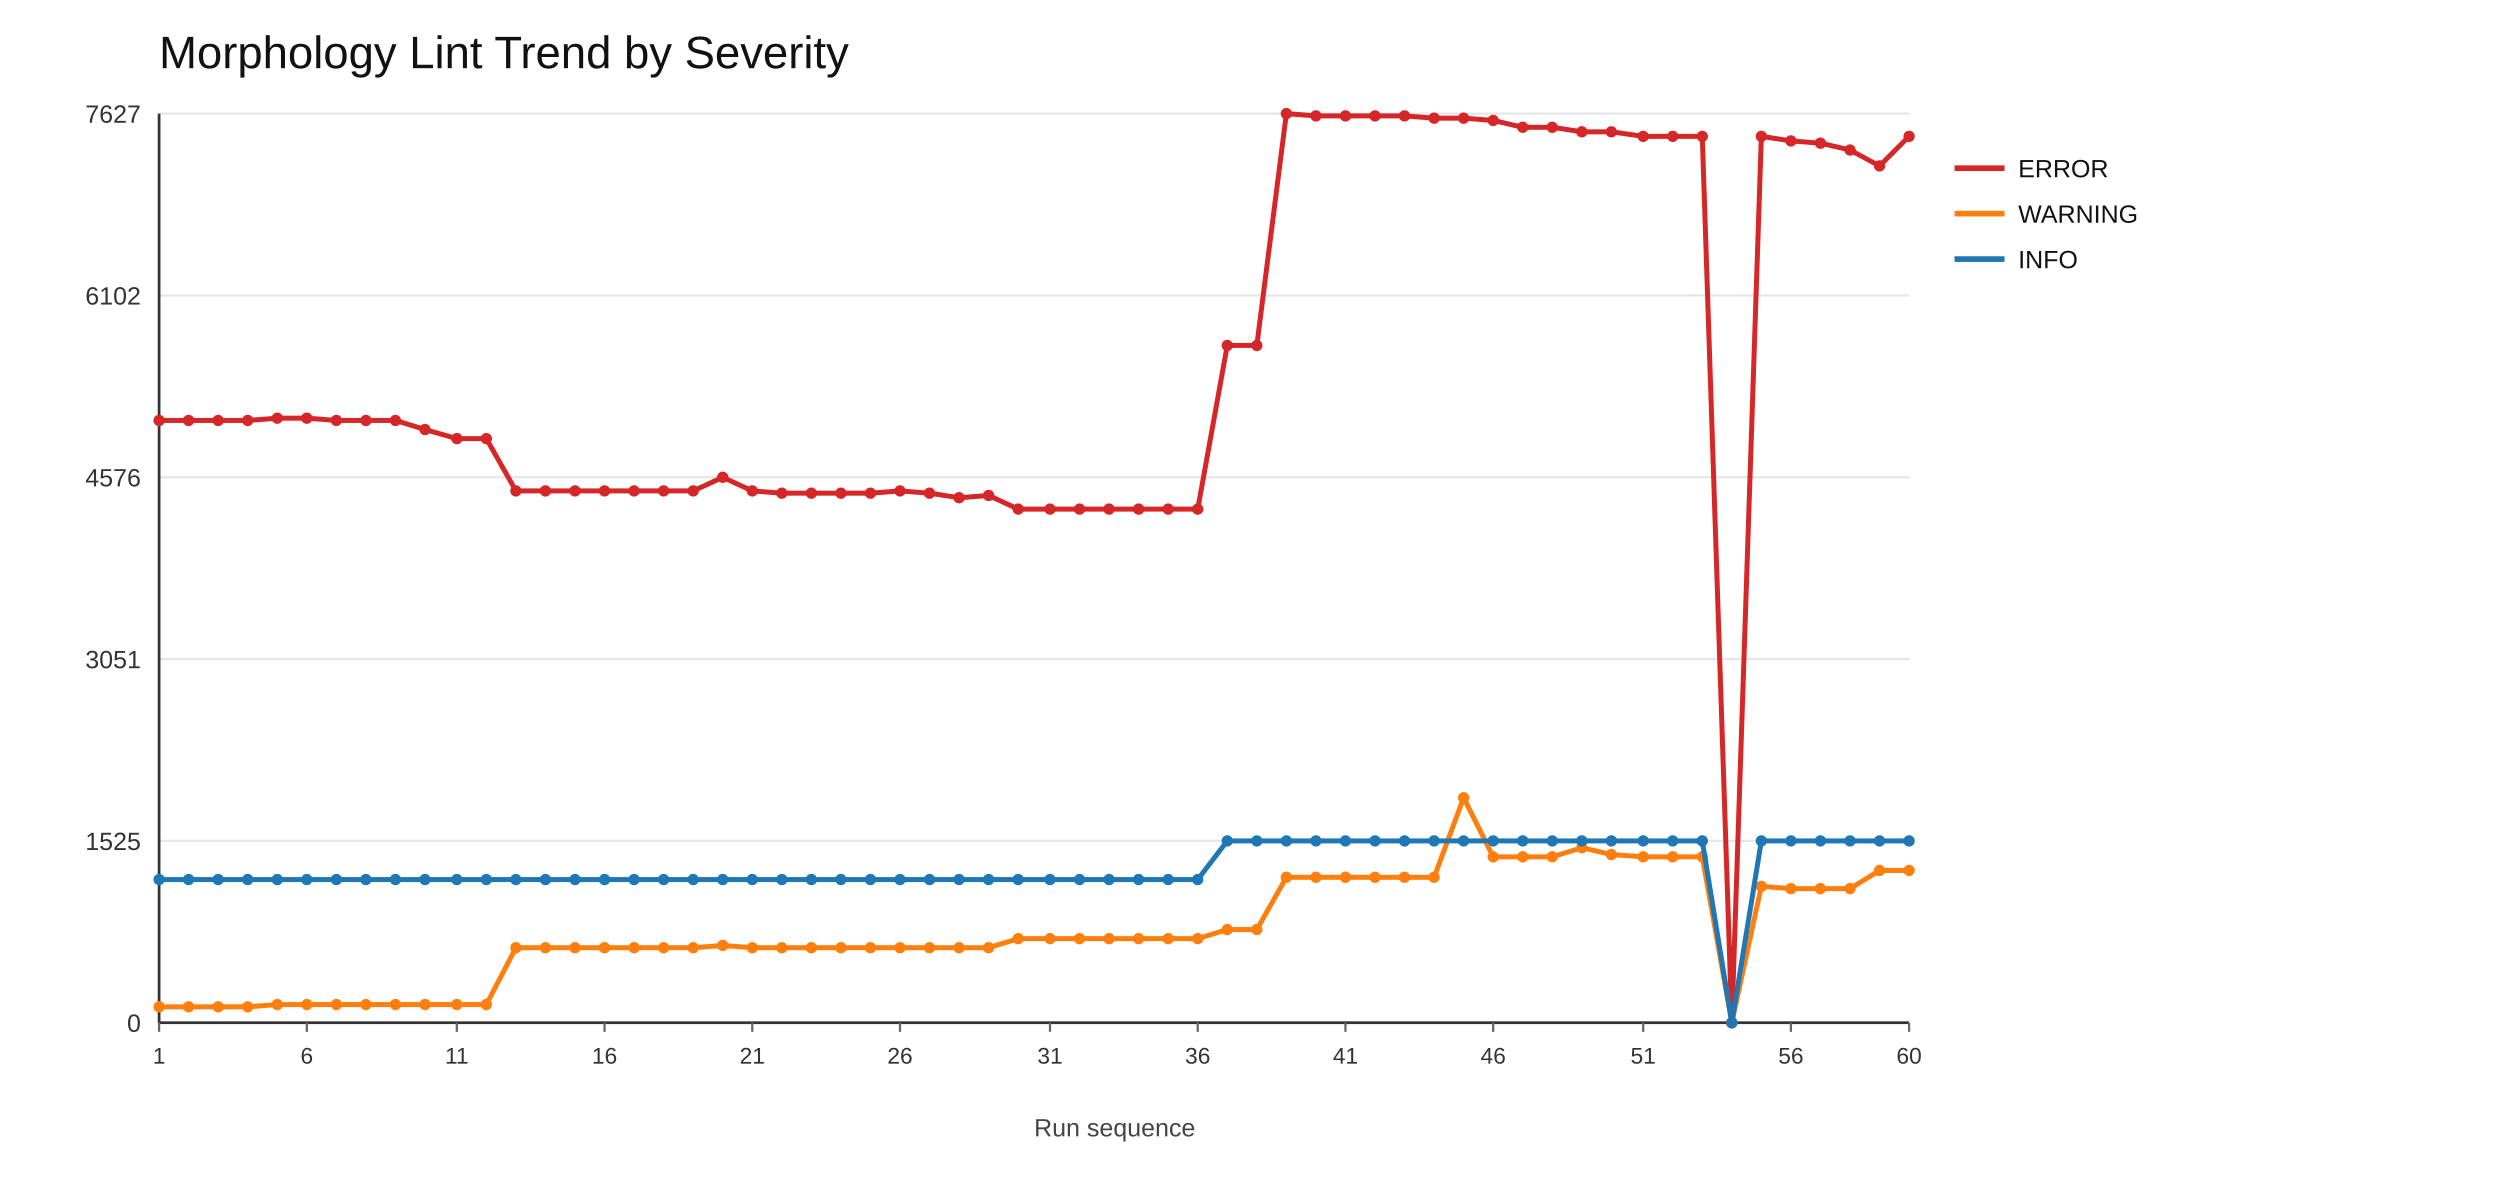
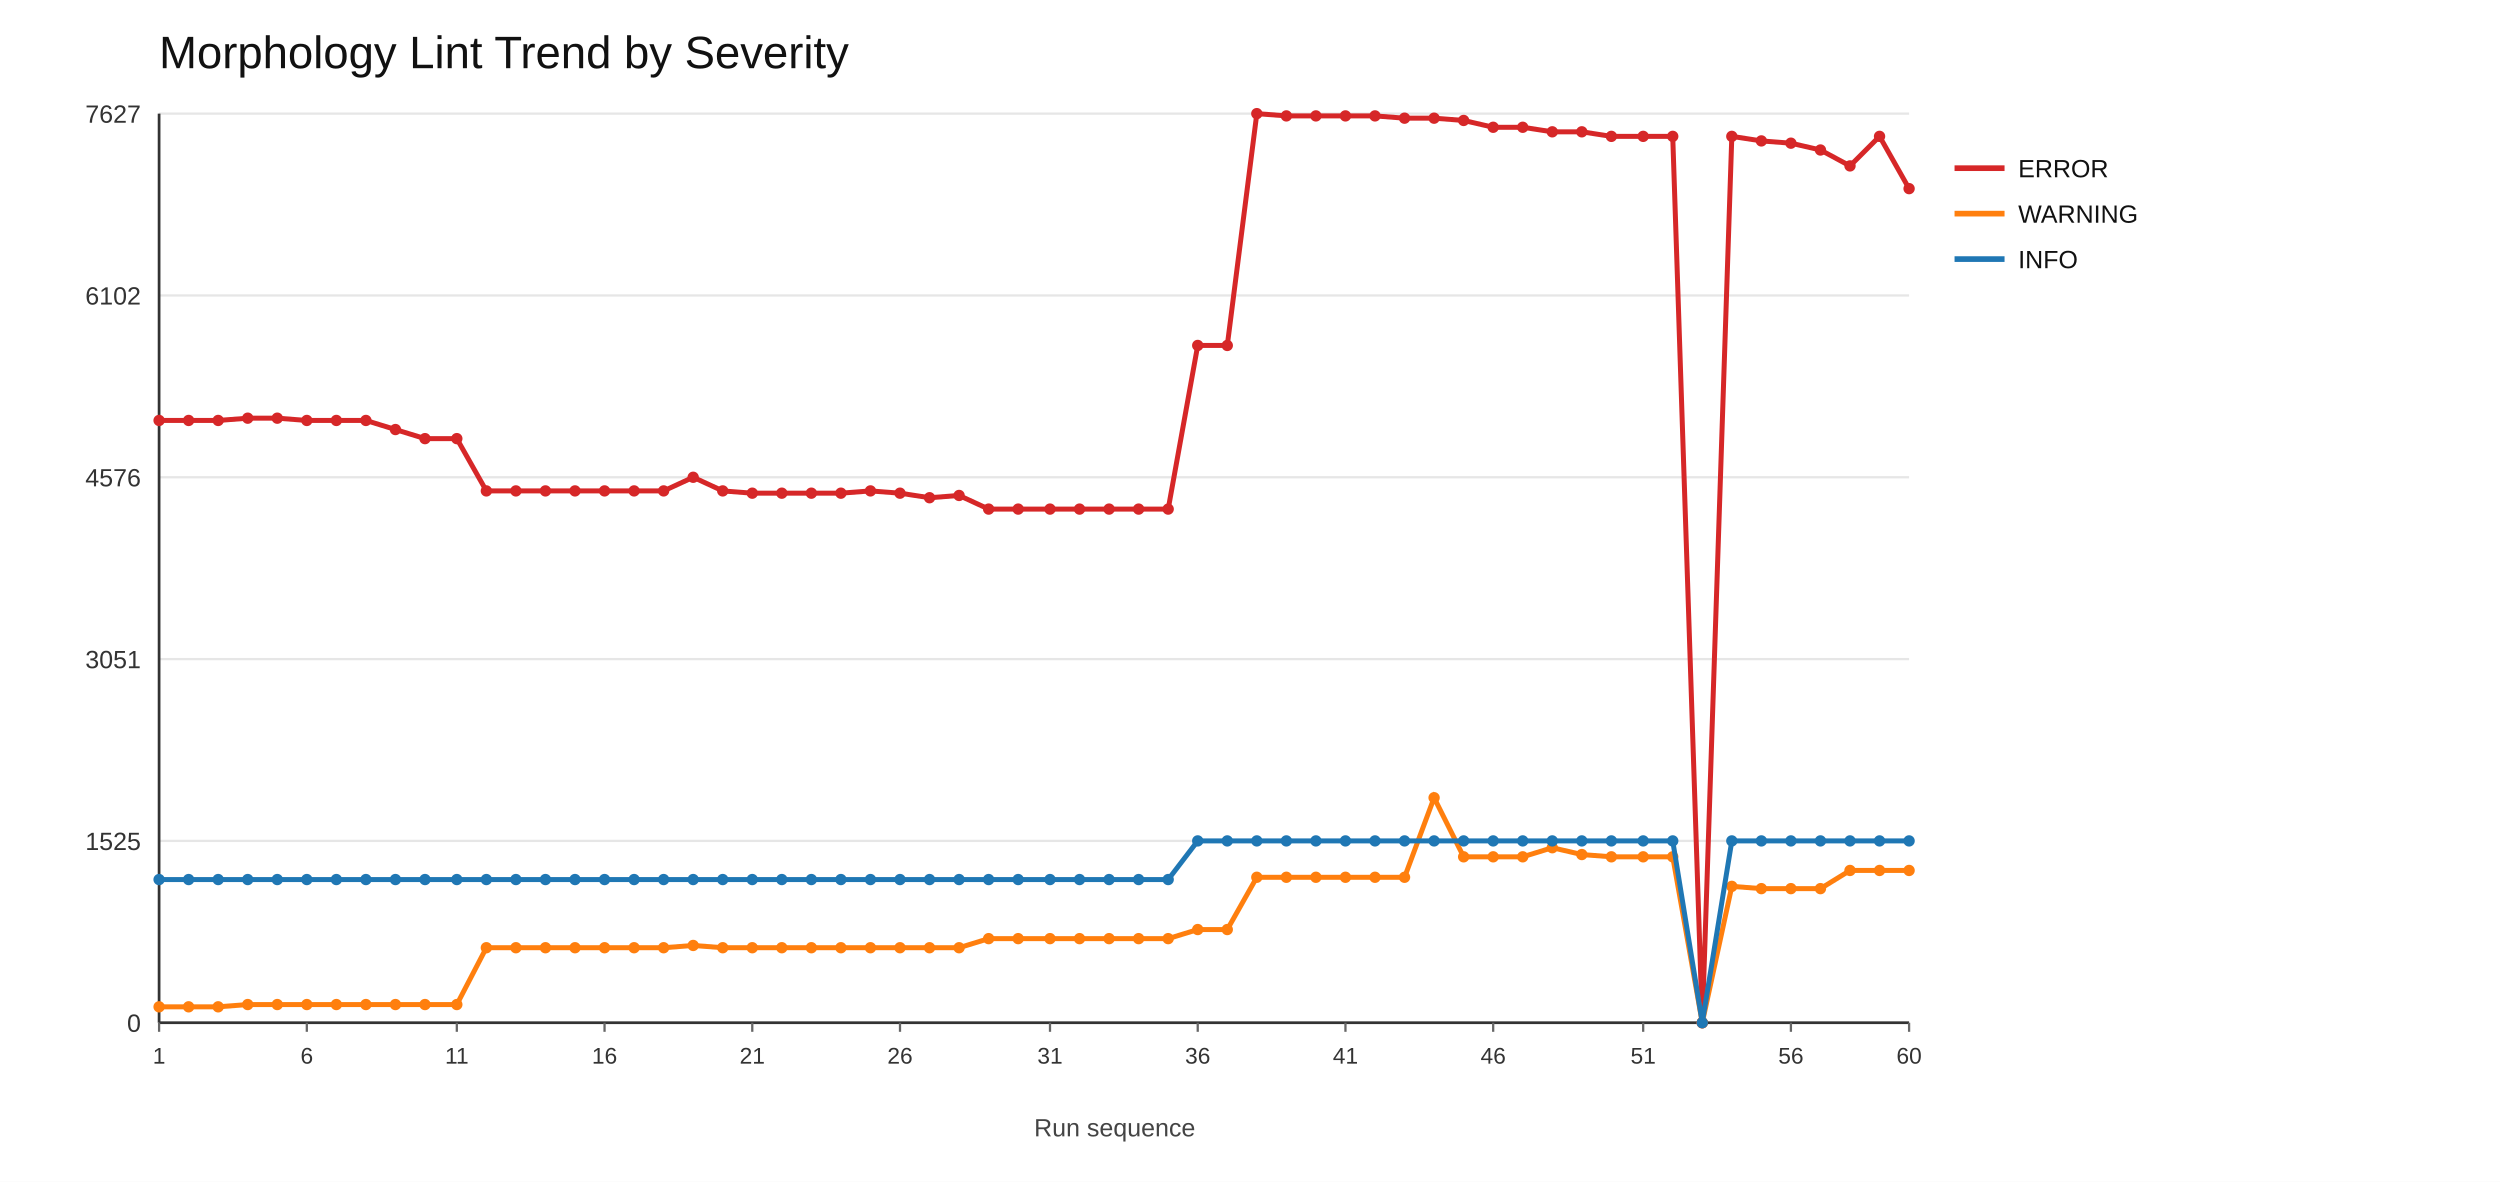
<svg xmlns="http://www.w3.org/2000/svg" width="1100" height="520">
  <rect x="0" y="0" width="1100" height="520" fill="#ffffff" />
  <text x="70" y="30" font-size="20" font-family="Arial" fill="#111">Morphology Lint Trend by Severity</text>
  <line x1="70" y1="450" x2="840" y2="450" stroke="#e6e6e6" stroke-width="1" />
  <text x="62" y="454" font-size="11" font-family="Arial" fill="#333" text-anchor="end">0</text>
  <line x1="70" y1="370" x2="840" y2="370" stroke="#e6e6e6" stroke-width="1" />
  <text x="62" y="374" font-size="11" font-family="Arial" fill="#333" text-anchor="end">1525</text>
  <line x1="70" y1="290" x2="840" y2="290" stroke="#e6e6e6" stroke-width="1" />
  <text x="62" y="294" font-size="11" font-family="Arial" fill="#333" text-anchor="end">3051</text>
  <line x1="70" y1="210" x2="840" y2="210" stroke="#e6e6e6" stroke-width="1" />
  <text x="62" y="214" font-size="11" font-family="Arial" fill="#333" text-anchor="end">4576</text>
  <line x1="70" y1="130" x2="840" y2="130" stroke="#e6e6e6" stroke-width="1" />
  <text x="62" y="134" font-size="11" font-family="Arial" fill="#333" text-anchor="end">6102</text>
  <line x1="70" y1="50" x2="840" y2="50" stroke="#e6e6e6" stroke-width="1" />
  <text x="62" y="54" font-size="11" font-family="Arial" fill="#333" text-anchor="end">7627</text>
  <line x1="70" y1="450" x2="840" y2="450" stroke="#333" stroke-width="1.2" />
  <line x1="70" y1="50" x2="70" y2="450" stroke="#333" stroke-width="1.2" />
  <line x1="70" y1="450" x2="70" y2="454" stroke="#666" stroke-width="1" />
  <text x="70" y="468" font-size="10" font-family="Arial" fill="#333" text-anchor="middle">1</text>
  <line x1="135" y1="450" x2="135" y2="454" stroke="#666" stroke-width="1" />
  <text x="135" y="468" font-size="10" font-family="Arial" fill="#333" text-anchor="middle">6</text>
  <line x1="201" y1="450" x2="201" y2="454" stroke="#666" stroke-width="1" />
  <text x="201" y="468" font-size="10" font-family="Arial" fill="#333" text-anchor="middle">11</text>
  <line x1="266" y1="450" x2="266" y2="454" stroke="#666" stroke-width="1" />
  <text x="266" y="468" font-size="10" font-family="Arial" fill="#333" text-anchor="middle">16</text>
  <line x1="331" y1="450" x2="331" y2="454" stroke="#666" stroke-width="1" />
  <text x="331" y="468" font-size="10" font-family="Arial" fill="#333" text-anchor="middle">21</text>
  <line x1="396" y1="450" x2="396" y2="454" stroke="#666" stroke-width="1" />
  <text x="396" y="468" font-size="10" font-family="Arial" fill="#333" text-anchor="middle">26</text>
  <line x1="462" y1="450" x2="462" y2="454" stroke="#666" stroke-width="1" />
  <text x="462" y="468" font-size="10" font-family="Arial" fill="#333" text-anchor="middle">31</text>
  <line x1="527" y1="450" x2="527" y2="454" stroke="#666" stroke-width="1" />
  <text x="527" y="468" font-size="10" font-family="Arial" fill="#333" text-anchor="middle">36</text>
  <line x1="592" y1="450" x2="592" y2="454" stroke="#666" stroke-width="1" />
  <text x="592" y="468" font-size="10" font-family="Arial" fill="#333" text-anchor="middle">41</text>
  <line x1="657" y1="450" x2="657" y2="454" stroke="#666" stroke-width="1" />
  <text x="657" y="468" font-size="10" font-family="Arial" fill="#333" text-anchor="middle">46</text>
  <line x1="723" y1="450" x2="723" y2="454" stroke="#666" stroke-width="1" />
  <text x="723" y="468" font-size="10" font-family="Arial" fill="#333" text-anchor="middle">51</text>
  <line x1="788" y1="450" x2="788" y2="454" stroke="#666" stroke-width="1" />
  <text x="788" y="468" font-size="10" font-family="Arial" fill="#333" text-anchor="middle">56</text>
  <line x1="840" y1="450" x2="840" y2="454" stroke="#666" stroke-width="1" />
  <text x="840" y="468" font-size="10" font-family="Arial" fill="#333" text-anchor="middle">60</text>
-   <polyline fill="none" stroke="#d62728" stroke-width="2.2" points="70,185 83,185 96,185 109,185 122,184 135,184 148,185 161,185 174,185 187,189 201,193 214,193 227,216 240,216 253,216 266,216 279,216 292,216 305,216 318,210 331,216 344,217 357,217 370,217 383,217 396,216 409,217 422,219 435,218 448,224 462,224 475,224 488,224 501,224 514,224 527,224 540,152 553,152 566,50 579,51 592,51 605,51 618,51 631,52 644,52 657,53 670,56 683,56 696,58 709,58 723,60 736,60 749,60 762,450 775,60 788,62 801,63 814,66 827,73 840,60" />
+   <polyline fill="none" stroke="#d62728" stroke-width="2.2" points="70,185 83,185 96,185 109,184 122,184 135,185 148,185 161,185 174,189 187,193 201,193 214,216 227,216 240,216 253,216 266,216 279,216 292,216 305,210 318,216 331,217 344,217 357,217 370,217 383,216 396,217 409,219 422,218 435,224 448,224 462,224 475,224 488,224 501,224 514,224 527,152 540,152 553,50 566,51 579,51 592,51 605,51 618,52 631,52 644,53 657,56 670,56 683,58 696,58 709,60 723,60 736,60 749,450 762,60 775,62 788,63 801,66 814,73 827,60 840,83" />
  <circle cx="70" cy="185" r="2.5" fill="#d62728" />
  <circle cx="83" cy="185" r="2.5" fill="#d62728" />
  <circle cx="96" cy="185" r="2.5" fill="#d62728" />
-   <circle cx="109" cy="185" r="2.5" fill="#d62728" />
+   <circle cx="109" cy="184" r="2.5" fill="#d62728" />
  <circle cx="122" cy="184" r="2.5" fill="#d62728" />
-   <circle cx="135" cy="184" r="2.5" fill="#d62728" />
+   <circle cx="135" cy="185" r="2.5" fill="#d62728" />
  <circle cx="148" cy="185" r="2.5" fill="#d62728" />
  <circle cx="161" cy="185" r="2.5" fill="#d62728" />
-   <circle cx="174" cy="185" r="2.5" fill="#d62728" />
-   <circle cx="187" cy="189" r="2.5" fill="#d62728" />
+   <circle cx="174" cy="189" r="2.5" fill="#d62728" />
+   <circle cx="187" cy="193" r="2.5" fill="#d62728" />
  <circle cx="201" cy="193" r="2.5" fill="#d62728" />
-   <circle cx="214" cy="193" r="2.5" fill="#d62728" />
+   <circle cx="214" cy="216" r="2.5" fill="#d62728" />
  <circle cx="227" cy="216" r="2.5" fill="#d62728" />
  <circle cx="240" cy="216" r="2.5" fill="#d62728" />
  <circle cx="253" cy="216" r="2.5" fill="#d62728" />
  <circle cx="266" cy="216" r="2.5" fill="#d62728" />
  <circle cx="279" cy="216" r="2.5" fill="#d62728" />
  <circle cx="292" cy="216" r="2.5" fill="#d62728" />
-   <circle cx="305" cy="216" r="2.5" fill="#d62728" />
-   <circle cx="318" cy="210" r="2.5" fill="#d62728" />
-   <circle cx="331" cy="216" r="2.5" fill="#d62728" />
+   <circle cx="305" cy="210" r="2.5" fill="#d62728" />
+   <circle cx="318" cy="216" r="2.5" fill="#d62728" />
+   <circle cx="331" cy="217" r="2.5" fill="#d62728" />
  <circle cx="344" cy="217" r="2.5" fill="#d62728" />
  <circle cx="357" cy="217" r="2.5" fill="#d62728" />
  <circle cx="370" cy="217" r="2.5" fill="#d62728" />
-   <circle cx="383" cy="217" r="2.5" fill="#d62728" />
-   <circle cx="396" cy="216" r="2.5" fill="#d62728" />
-   <circle cx="409" cy="217" r="2.5" fill="#d62728" />
-   <circle cx="422" cy="219" r="2.5" fill="#d62728" />
-   <circle cx="435" cy="218" r="2.5" fill="#d62728" />
+   <circle cx="383" cy="216" r="2.5" fill="#d62728" />
+   <circle cx="396" cy="217" r="2.5" fill="#d62728" />
+   <circle cx="409" cy="219" r="2.5" fill="#d62728" />
+   <circle cx="422" cy="218" r="2.5" fill="#d62728" />
+   <circle cx="435" cy="224" r="2.5" fill="#d62728" />
  <circle cx="448" cy="224" r="2.5" fill="#d62728" />
  <circle cx="462" cy="224" r="2.5" fill="#d62728" />
  <circle cx="475" cy="224" r="2.5" fill="#d62728" />
  <circle cx="488" cy="224" r="2.5" fill="#d62728" />
  <circle cx="501" cy="224" r="2.5" fill="#d62728" />
  <circle cx="514" cy="224" r="2.5" fill="#d62728" />
-   <circle cx="527" cy="224" r="2.5" fill="#d62728" />
+   <circle cx="527" cy="152" r="2.5" fill="#d62728" />
  <circle cx="540" cy="152" r="2.5" fill="#d62728" />
-   <circle cx="553" cy="152" r="2.5" fill="#d62728" />
-   <circle cx="566" cy="50" r="2.5" fill="#d62728" />
+   <circle cx="553" cy="50" r="2.5" fill="#d62728" />
+   <circle cx="566" cy="51" r="2.5" fill="#d62728" />
  <circle cx="579" cy="51" r="2.5" fill="#d62728" />
  <circle cx="592" cy="51" r="2.5" fill="#d62728" />
  <circle cx="605" cy="51" r="2.5" fill="#d62728" />
-   <circle cx="618" cy="51" r="2.5" fill="#d62728" />
+   <circle cx="618" cy="52" r="2.5" fill="#d62728" />
  <circle cx="631" cy="52" r="2.5" fill="#d62728" />
-   <circle cx="644" cy="52" r="2.5" fill="#d62728" />
-   <circle cx="657" cy="53" r="2.5" fill="#d62728" />
+   <circle cx="644" cy="53" r="2.5" fill="#d62728" />
+   <circle cx="657" cy="56" r="2.5" fill="#d62728" />
  <circle cx="670" cy="56" r="2.5" fill="#d62728" />
-   <circle cx="683" cy="56" r="2.5" fill="#d62728" />
+   <circle cx="683" cy="58" r="2.5" fill="#d62728" />
  <circle cx="696" cy="58" r="2.5" fill="#d62728" />
-   <circle cx="709" cy="58" r="2.5" fill="#d62728" />
+   <circle cx="709" cy="60" r="2.5" fill="#d62728" />
  <circle cx="723" cy="60" r="2.5" fill="#d62728" />
  <circle cx="736" cy="60" r="2.5" fill="#d62728" />
-   <circle cx="749" cy="60" r="2.5" fill="#d62728" />
-   <circle cx="762" cy="450" r="2.5" fill="#d62728" />
-   <circle cx="775" cy="60" r="2.5" fill="#d62728" />
-   <circle cx="788" cy="62" r="2.5" fill="#d62728" />
-   <circle cx="801" cy="63" r="2.5" fill="#d62728" />
-   <circle cx="814" cy="66" r="2.5" fill="#d62728" />
-   <circle cx="827" cy="73" r="2.5" fill="#d62728" />
-   <circle cx="840" cy="60" r="2.5" fill="#d62728" />
+   <circle cx="749" cy="450" r="2.5" fill="#d62728" />
+   <circle cx="762" cy="60" r="2.5" fill="#d62728" />
+   <circle cx="775" cy="62" r="2.5" fill="#d62728" />
+   <circle cx="788" cy="63" r="2.5" fill="#d62728" />
+   <circle cx="801" cy="66" r="2.5" fill="#d62728" />
+   <circle cx="814" cy="73" r="2.5" fill="#d62728" />
+   <circle cx="827" cy="60" r="2.5" fill="#d62728" />
+   <circle cx="840" cy="83" r="2.5" fill="#d62728" />
  <line x1="860" y1="74" x2="882" y2="74" stroke="#d62728" stroke-width="2.5" />
  <text x="888" y="78" font-size="11" font-family="Arial" fill="#111">ERROR</text>
-   <polyline fill="none" stroke="#ff7f0e" stroke-width="2.2" points="70,443 83,443 96,443 109,443 122,442 135,442 148,442 161,442 174,442 187,442 201,442 214,442 227,417 240,417 253,417 266,417 279,417 292,417 305,417 318,416 331,417 344,417 357,417 370,417 383,417 396,417 409,417 422,417 435,417 448,413 462,413 475,413 488,413 501,413 514,413 527,413 540,409 553,409 566,386 579,386 592,386 605,386 618,386 631,386 644,351 657,377 670,377 683,377 696,373 709,376 723,377 736,377 749,377 762,450 775,390 788,391 801,391 814,391 827,383 840,383" />
+   <polyline fill="none" stroke="#ff7f0e" stroke-width="2.2" points="70,443 83,443 96,443 109,442 122,442 135,442 148,442 161,442 174,442 187,442 201,442 214,417 227,417 240,417 253,417 266,417 279,417 292,417 305,416 318,417 331,417 344,417 357,417 370,417 383,417 396,417 409,417 422,417 435,413 448,413 462,413 475,413 488,413 501,413 514,413 527,409 540,409 553,386 566,386 579,386 592,386 605,386 618,386 631,351 644,377 657,377 670,377 683,373 696,376 709,377 723,377 736,377 749,450 762,390 775,391 788,391 801,391 814,383 827,383 840,383" />
  <circle cx="70" cy="443" r="2.5" fill="#ff7f0e" />
  <circle cx="83" cy="443" r="2.5" fill="#ff7f0e" />
  <circle cx="96" cy="443" r="2.5" fill="#ff7f0e" />
-   <circle cx="109" cy="443" r="2.5" fill="#ff7f0e" />
+   <circle cx="109" cy="442" r="2.5" fill="#ff7f0e" />
  <circle cx="122" cy="442" r="2.5" fill="#ff7f0e" />
  <circle cx="135" cy="442" r="2.5" fill="#ff7f0e" />
  <circle cx="148" cy="442" r="2.5" fill="#ff7f0e" />
  <circle cx="161" cy="442" r="2.5" fill="#ff7f0e" />
  <circle cx="174" cy="442" r="2.5" fill="#ff7f0e" />
  <circle cx="187" cy="442" r="2.5" fill="#ff7f0e" />
  <circle cx="201" cy="442" r="2.5" fill="#ff7f0e" />
-   <circle cx="214" cy="442" r="2.5" fill="#ff7f0e" />
+   <circle cx="214" cy="417" r="2.5" fill="#ff7f0e" />
  <circle cx="227" cy="417" r="2.5" fill="#ff7f0e" />
  <circle cx="240" cy="417" r="2.5" fill="#ff7f0e" />
  <circle cx="253" cy="417" r="2.5" fill="#ff7f0e" />
  <circle cx="266" cy="417" r="2.5" fill="#ff7f0e" />
  <circle cx="279" cy="417" r="2.5" fill="#ff7f0e" />
  <circle cx="292" cy="417" r="2.5" fill="#ff7f0e" />
-   <circle cx="305" cy="417" r="2.5" fill="#ff7f0e" />
-   <circle cx="318" cy="416" r="2.5" fill="#ff7f0e" />
+   <circle cx="305" cy="416" r="2.5" fill="#ff7f0e" />
+   <circle cx="318" cy="417" r="2.5" fill="#ff7f0e" />
  <circle cx="331" cy="417" r="2.5" fill="#ff7f0e" />
  <circle cx="344" cy="417" r="2.5" fill="#ff7f0e" />
  <circle cx="357" cy="417" r="2.5" fill="#ff7f0e" />
  <circle cx="370" cy="417" r="2.5" fill="#ff7f0e" />
  <circle cx="383" cy="417" r="2.5" fill="#ff7f0e" />
  <circle cx="396" cy="417" r="2.5" fill="#ff7f0e" />
  <circle cx="409" cy="417" r="2.5" fill="#ff7f0e" />
  <circle cx="422" cy="417" r="2.5" fill="#ff7f0e" />
-   <circle cx="435" cy="417" r="2.5" fill="#ff7f0e" />
+   <circle cx="435" cy="413" r="2.5" fill="#ff7f0e" />
  <circle cx="448" cy="413" r="2.5" fill="#ff7f0e" />
  <circle cx="462" cy="413" r="2.5" fill="#ff7f0e" />
  <circle cx="475" cy="413" r="2.5" fill="#ff7f0e" />
  <circle cx="488" cy="413" r="2.5" fill="#ff7f0e" />
  <circle cx="501" cy="413" r="2.5" fill="#ff7f0e" />
  <circle cx="514" cy="413" r="2.5" fill="#ff7f0e" />
-   <circle cx="527" cy="413" r="2.5" fill="#ff7f0e" />
+   <circle cx="527" cy="409" r="2.5" fill="#ff7f0e" />
  <circle cx="540" cy="409" r="2.5" fill="#ff7f0e" />
-   <circle cx="553" cy="409" r="2.5" fill="#ff7f0e" />
+   <circle cx="553" cy="386" r="2.5" fill="#ff7f0e" />
  <circle cx="566" cy="386" r="2.5" fill="#ff7f0e" />
  <circle cx="579" cy="386" r="2.5" fill="#ff7f0e" />
  <circle cx="592" cy="386" r="2.5" fill="#ff7f0e" />
  <circle cx="605" cy="386" r="2.5" fill="#ff7f0e" />
  <circle cx="618" cy="386" r="2.5" fill="#ff7f0e" />
-   <circle cx="631" cy="386" r="2.5" fill="#ff7f0e" />
-   <circle cx="644" cy="351" r="2.5" fill="#ff7f0e" />
+   <circle cx="631" cy="351" r="2.5" fill="#ff7f0e" />
+   <circle cx="644" cy="377" r="2.5" fill="#ff7f0e" />
  <circle cx="657" cy="377" r="2.5" fill="#ff7f0e" />
  <circle cx="670" cy="377" r="2.5" fill="#ff7f0e" />
-   <circle cx="683" cy="377" r="2.5" fill="#ff7f0e" />
-   <circle cx="696" cy="373" r="2.5" fill="#ff7f0e" />
-   <circle cx="709" cy="376" r="2.5" fill="#ff7f0e" />
+   <circle cx="683" cy="373" r="2.5" fill="#ff7f0e" />
+   <circle cx="696" cy="376" r="2.5" fill="#ff7f0e" />
+   <circle cx="709" cy="377" r="2.5" fill="#ff7f0e" />
  <circle cx="723" cy="377" r="2.5" fill="#ff7f0e" />
  <circle cx="736" cy="377" r="2.5" fill="#ff7f0e" />
-   <circle cx="749" cy="377" r="2.5" fill="#ff7f0e" />
-   <circle cx="762" cy="450" r="2.5" fill="#ff7f0e" />
-   <circle cx="775" cy="390" r="2.5" fill="#ff7f0e" />
+   <circle cx="749" cy="450" r="2.5" fill="#ff7f0e" />
+   <circle cx="762" cy="390" r="2.5" fill="#ff7f0e" />
+   <circle cx="775" cy="391" r="2.5" fill="#ff7f0e" />
  <circle cx="788" cy="391" r="2.5" fill="#ff7f0e" />
  <circle cx="801" cy="391" r="2.5" fill="#ff7f0e" />
-   <circle cx="814" cy="391" r="2.5" fill="#ff7f0e" />
+   <circle cx="814" cy="383" r="2.5" fill="#ff7f0e" />
  <circle cx="827" cy="383" r="2.5" fill="#ff7f0e" />
  <circle cx="840" cy="383" r="2.5" fill="#ff7f0e" />
  <line x1="860" y1="94" x2="882" y2="94" stroke="#ff7f0e" stroke-width="2.5" />
  <text x="888" y="98" font-size="11" font-family="Arial" fill="#111">WARNING</text>
-   <polyline fill="none" stroke="#1f77b4" stroke-width="2.2" points="70,387 83,387 96,387 109,387 122,387 135,387 148,387 161,387 174,387 187,387 201,387 214,387 227,387 240,387 253,387 266,387 279,387 292,387 305,387 318,387 331,387 344,387 357,387 370,387 383,387 396,387 409,387 422,387 435,387 448,387 462,387 475,387 488,387 501,387 514,387 527,387 540,370 553,370 566,370 579,370 592,370 605,370 618,370 631,370 644,370 657,370 670,370 683,370 696,370 709,370 723,370 736,370 749,370 762,450 775,370 788,370 801,370 814,370 827,370 840,370" />
+   <polyline fill="none" stroke="#1f77b4" stroke-width="2.2" points="70,387 83,387 96,387 109,387 122,387 135,387 148,387 161,387 174,387 187,387 201,387 214,387 227,387 240,387 253,387 266,387 279,387 292,387 305,387 318,387 331,387 344,387 357,387 370,387 383,387 396,387 409,387 422,387 435,387 448,387 462,387 475,387 488,387 501,387 514,387 527,370 540,370 553,370 566,370 579,370 592,370 605,370 618,370 631,370 644,370 657,370 670,370 683,370 696,370 709,370 723,370 736,370 749,450 762,370 775,370 788,370 801,370 814,370 827,370 840,370" />
  <circle cx="70" cy="387" r="2.5" fill="#1f77b4" />
  <circle cx="83" cy="387" r="2.5" fill="#1f77b4" />
  <circle cx="96" cy="387" r="2.5" fill="#1f77b4" />
  <circle cx="109" cy="387" r="2.5" fill="#1f77b4" />
  <circle cx="122" cy="387" r="2.5" fill="#1f77b4" />
  <circle cx="135" cy="387" r="2.5" fill="#1f77b4" />
  <circle cx="148" cy="387" r="2.5" fill="#1f77b4" />
  <circle cx="161" cy="387" r="2.5" fill="#1f77b4" />
  <circle cx="174" cy="387" r="2.5" fill="#1f77b4" />
  <circle cx="187" cy="387" r="2.5" fill="#1f77b4" />
  <circle cx="201" cy="387" r="2.5" fill="#1f77b4" />
  <circle cx="214" cy="387" r="2.5" fill="#1f77b4" />
  <circle cx="227" cy="387" r="2.5" fill="#1f77b4" />
  <circle cx="240" cy="387" r="2.5" fill="#1f77b4" />
  <circle cx="253" cy="387" r="2.5" fill="#1f77b4" />
  <circle cx="266" cy="387" r="2.5" fill="#1f77b4" />
  <circle cx="279" cy="387" r="2.5" fill="#1f77b4" />
  <circle cx="292" cy="387" r="2.5" fill="#1f77b4" />
  <circle cx="305" cy="387" r="2.5" fill="#1f77b4" />
  <circle cx="318" cy="387" r="2.5" fill="#1f77b4" />
  <circle cx="331" cy="387" r="2.5" fill="#1f77b4" />
  <circle cx="344" cy="387" r="2.5" fill="#1f77b4" />
  <circle cx="357" cy="387" r="2.5" fill="#1f77b4" />
  <circle cx="370" cy="387" r="2.5" fill="#1f77b4" />
  <circle cx="383" cy="387" r="2.5" fill="#1f77b4" />
  <circle cx="396" cy="387" r="2.5" fill="#1f77b4" />
  <circle cx="409" cy="387" r="2.5" fill="#1f77b4" />
  <circle cx="422" cy="387" r="2.5" fill="#1f77b4" />
  <circle cx="435" cy="387" r="2.5" fill="#1f77b4" />
  <circle cx="448" cy="387" r="2.5" fill="#1f77b4" />
  <circle cx="462" cy="387" r="2.5" fill="#1f77b4" />
  <circle cx="475" cy="387" r="2.5" fill="#1f77b4" />
  <circle cx="488" cy="387" r="2.5" fill="#1f77b4" />
  <circle cx="501" cy="387" r="2.5" fill="#1f77b4" />
  <circle cx="514" cy="387" r="2.5" fill="#1f77b4" />
-   <circle cx="527" cy="387" r="2.5" fill="#1f77b4" />
+   <circle cx="527" cy="370" r="2.5" fill="#1f77b4" />
  <circle cx="540" cy="370" r="2.5" fill="#1f77b4" />
  <circle cx="553" cy="370" r="2.5" fill="#1f77b4" />
  <circle cx="566" cy="370" r="2.5" fill="#1f77b4" />
  <circle cx="579" cy="370" r="2.5" fill="#1f77b4" />
  <circle cx="592" cy="370" r="2.5" fill="#1f77b4" />
  <circle cx="605" cy="370" r="2.5" fill="#1f77b4" />
  <circle cx="618" cy="370" r="2.5" fill="#1f77b4" />
  <circle cx="631" cy="370" r="2.5" fill="#1f77b4" />
  <circle cx="644" cy="370" r="2.5" fill="#1f77b4" />
  <circle cx="657" cy="370" r="2.5" fill="#1f77b4" />
  <circle cx="670" cy="370" r="2.5" fill="#1f77b4" />
  <circle cx="683" cy="370" r="2.5" fill="#1f77b4" />
  <circle cx="696" cy="370" r="2.5" fill="#1f77b4" />
  <circle cx="709" cy="370" r="2.5" fill="#1f77b4" />
  <circle cx="723" cy="370" r="2.5" fill="#1f77b4" />
  <circle cx="736" cy="370" r="2.5" fill="#1f77b4" />
-   <circle cx="749" cy="370" r="2.5" fill="#1f77b4" />
-   <circle cx="762" cy="450" r="2.5" fill="#1f77b4" />
+   <circle cx="749" cy="450" r="2.5" fill="#1f77b4" />
+   <circle cx="762" cy="370" r="2.5" fill="#1f77b4" />
  <circle cx="775" cy="370" r="2.5" fill="#1f77b4" />
  <circle cx="788" cy="370" r="2.5" fill="#1f77b4" />
  <circle cx="801" cy="370" r="2.5" fill="#1f77b4" />
  <circle cx="814" cy="370" r="2.5" fill="#1f77b4" />
  <circle cx="827" cy="370" r="2.5" fill="#1f77b4" />
  <circle cx="840" cy="370" r="2.5" fill="#1f77b4" />
  <line x1="860" y1="114" x2="882" y2="114" stroke="#1f77b4" stroke-width="2.5" />
  <text x="888" y="118" font-size="11" font-family="Arial" fill="#111">INFO</text>
  <text x="455" y="500" font-size="11" font-family="Arial" fill="#444">Run sequence</text>
</svg>
